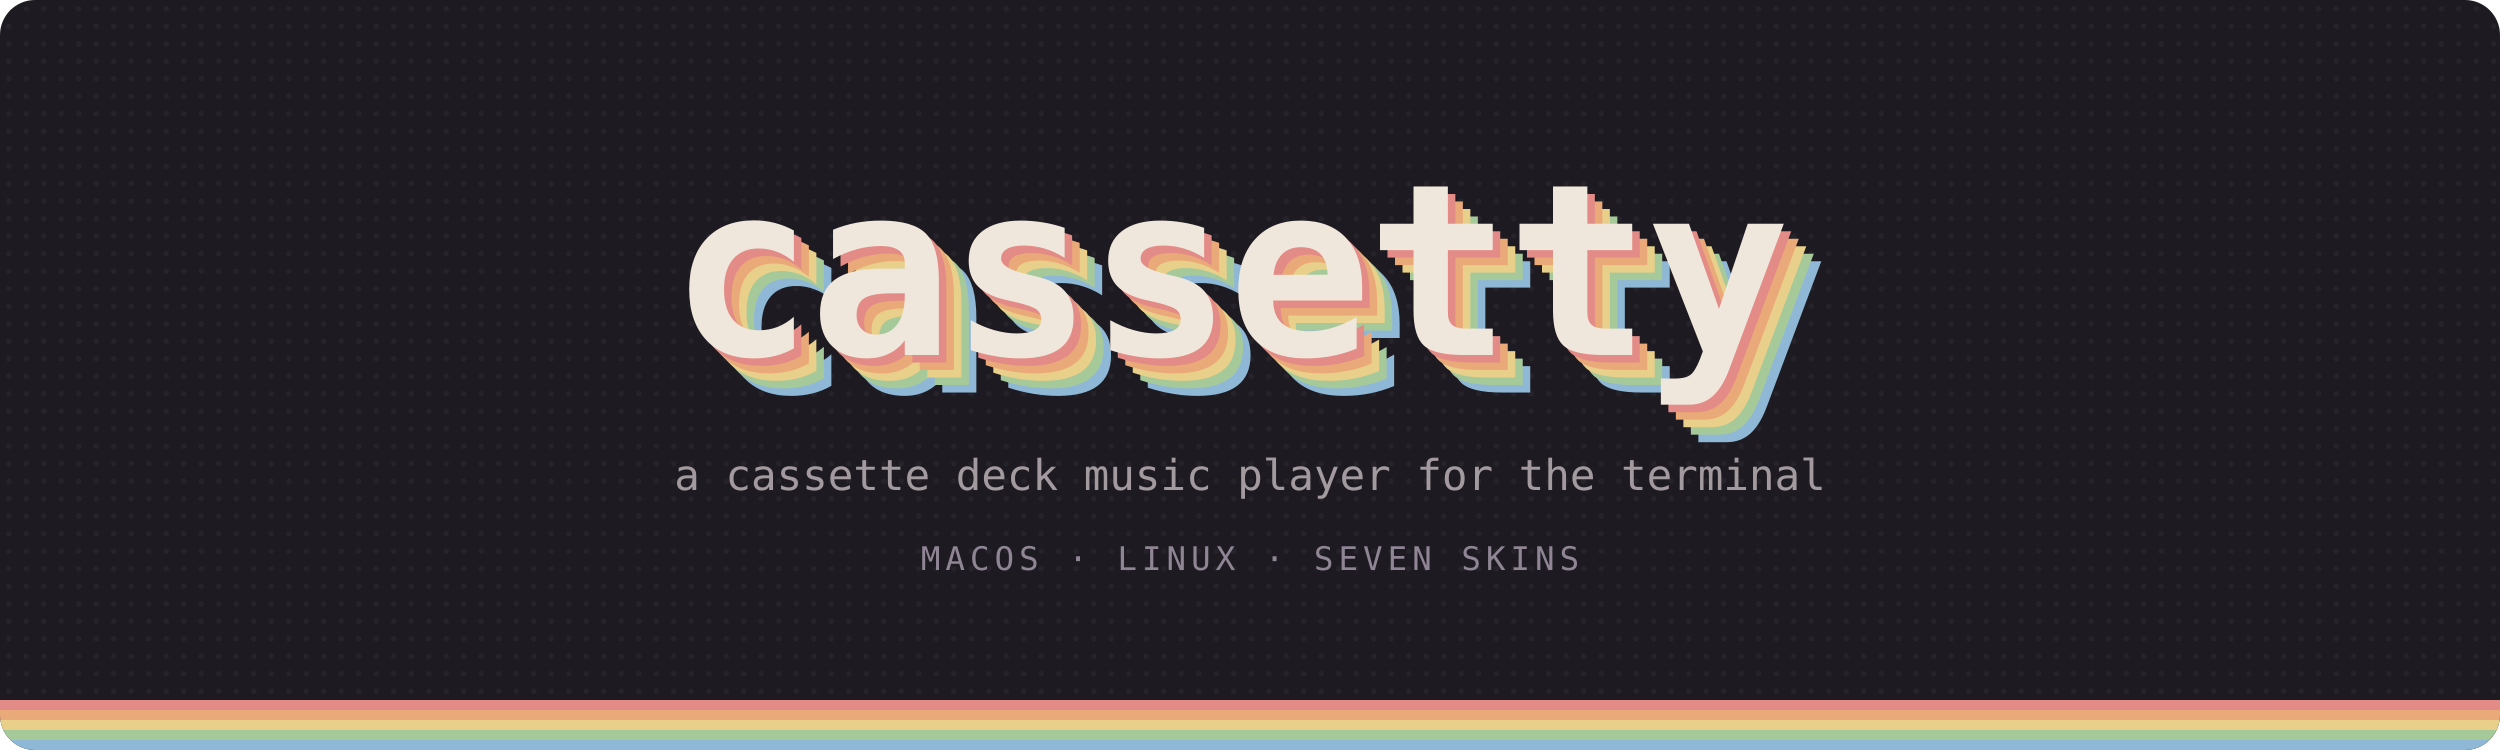
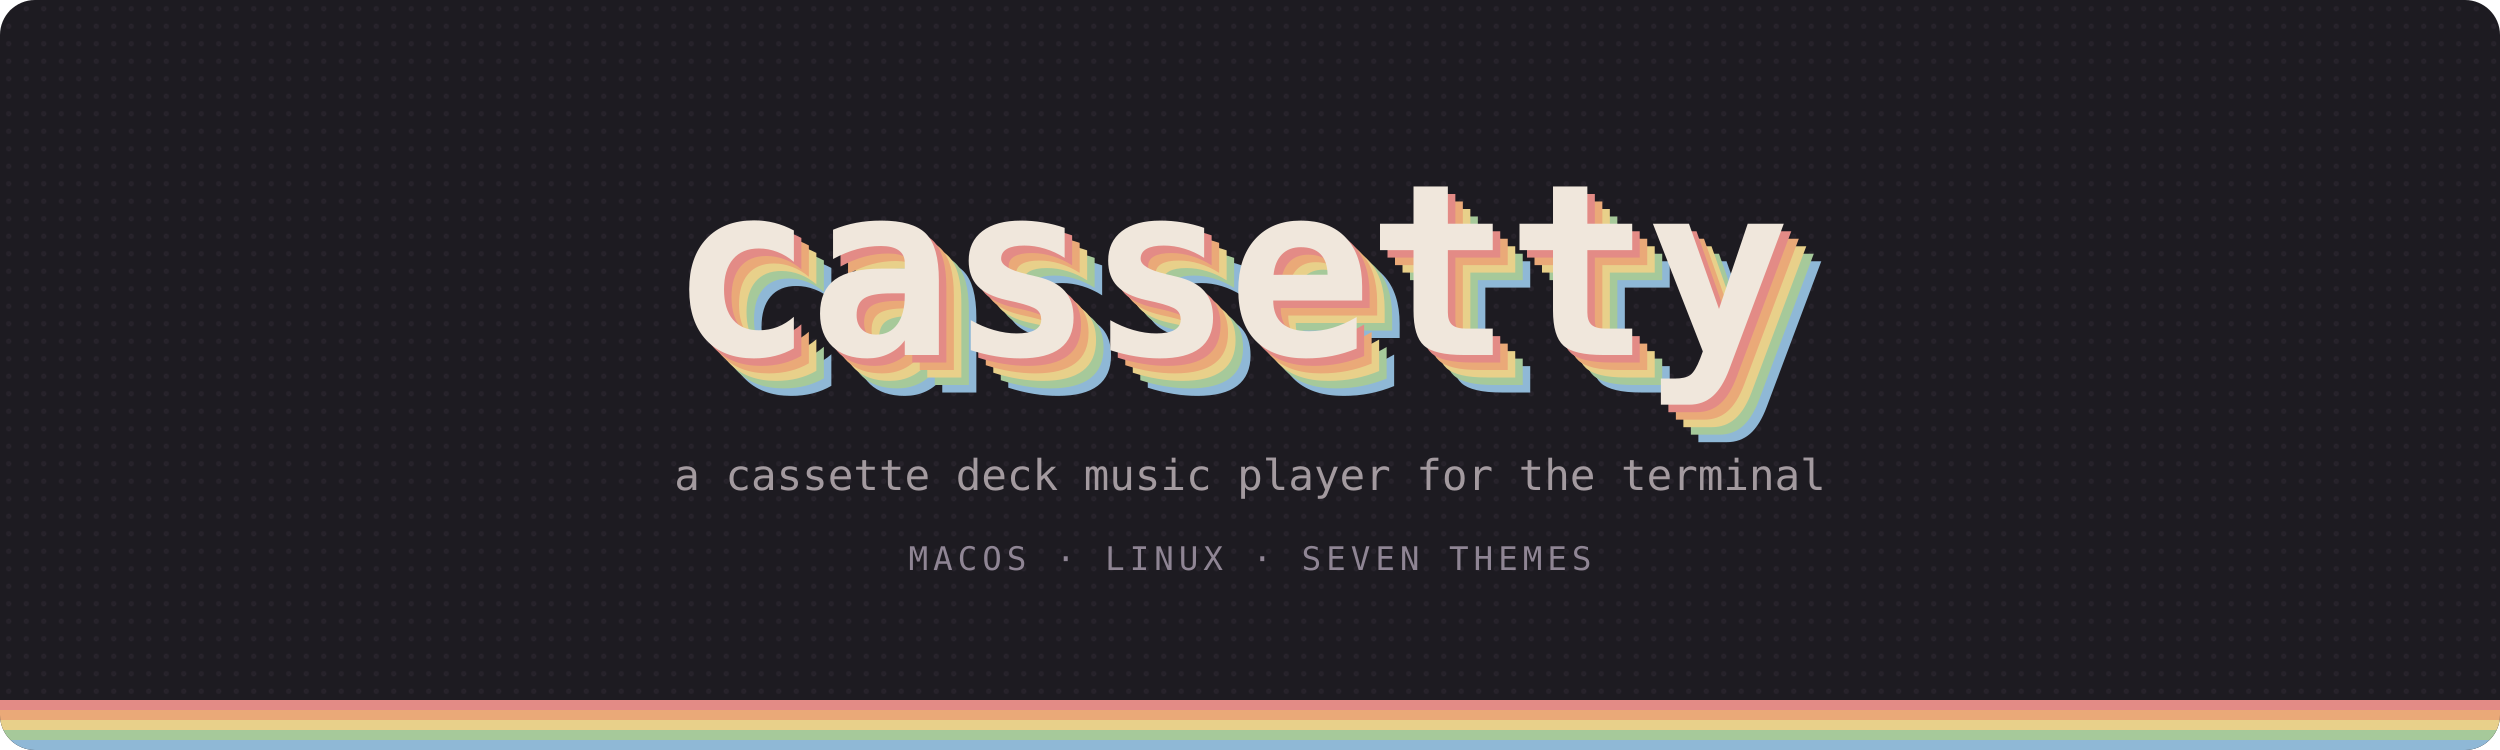
<svg xmlns="http://www.w3.org/2000/svg" viewBox="0 0 1000 300" width="1000" height="300" role="img" aria-labelledby="title">
  <style>
    text { font-family: "JetBrains Mono", "SF Mono", Menlo, Consolas, "DejaVu Sans Mono", monospace; }
  </style>
  <defs>
    <pattern id="grille" width="7" height="7" patternUnits="userSpaceOnUse">
      <circle cx="3.5" cy="3.5" r="1.1" fill="#26222a" />
    </pattern>
    <clipPath id="card">
      <rect width="1000" height="300" rx="14" />
    </clipPath>
  </defs>
  <g clip-path="url(#card)">
    <rect width="1000" height="300" fill="#1d1b21" />
    <rect width="1000" height="300" fill="url(#grille)" />
    <rect y="280" width="1000" height="4" fill="#e38b86" />
    <rect y="284" width="1000" height="4" fill="#eaa978" />
    <rect y="288" width="1000" height="4" fill="#e8d08a" />
    <rect y="292" width="1000" height="4" fill="#a6c99a" />
    <rect y="296" width="1000" height="4" fill="#8fb8d6" />
  </g>
  <g font-size="96" font-weight="800" letter-spacing="-2" text-anchor="middle">
    <text x="507" y="157" fill="#8fb8d6">cassetty</text>
    <text x="504" y="154" fill="#a6c99a">cassetty</text>
    <text x="501" y="151" fill="#e8d08a">cassetty</text>
    <text x="498" y="148" fill="#eaa978">cassetty</text>
    <text x="495" y="145" fill="#e38b86">cassetty</text>
    <text x="492" y="142" fill="#f0e7dc">cassetty</text>
  </g>
  <text x="500" y="196" font-size="17" fill="#a39a9f" text-anchor="middle">a cassette deck music player for the terminal</text>
-   <text x="500" y="228" font-size="13" fill="#8f8594" letter-spacing="2" text-anchor="middle">MACOS · LINUX · SEVEN SKINS</text>
+   <text x="500" y="228" font-size="13" fill="#8f8594" letter-spacing="2" text-anchor="middle">MACOS · LINUX · SEVEN THEMES</text>
</svg>
